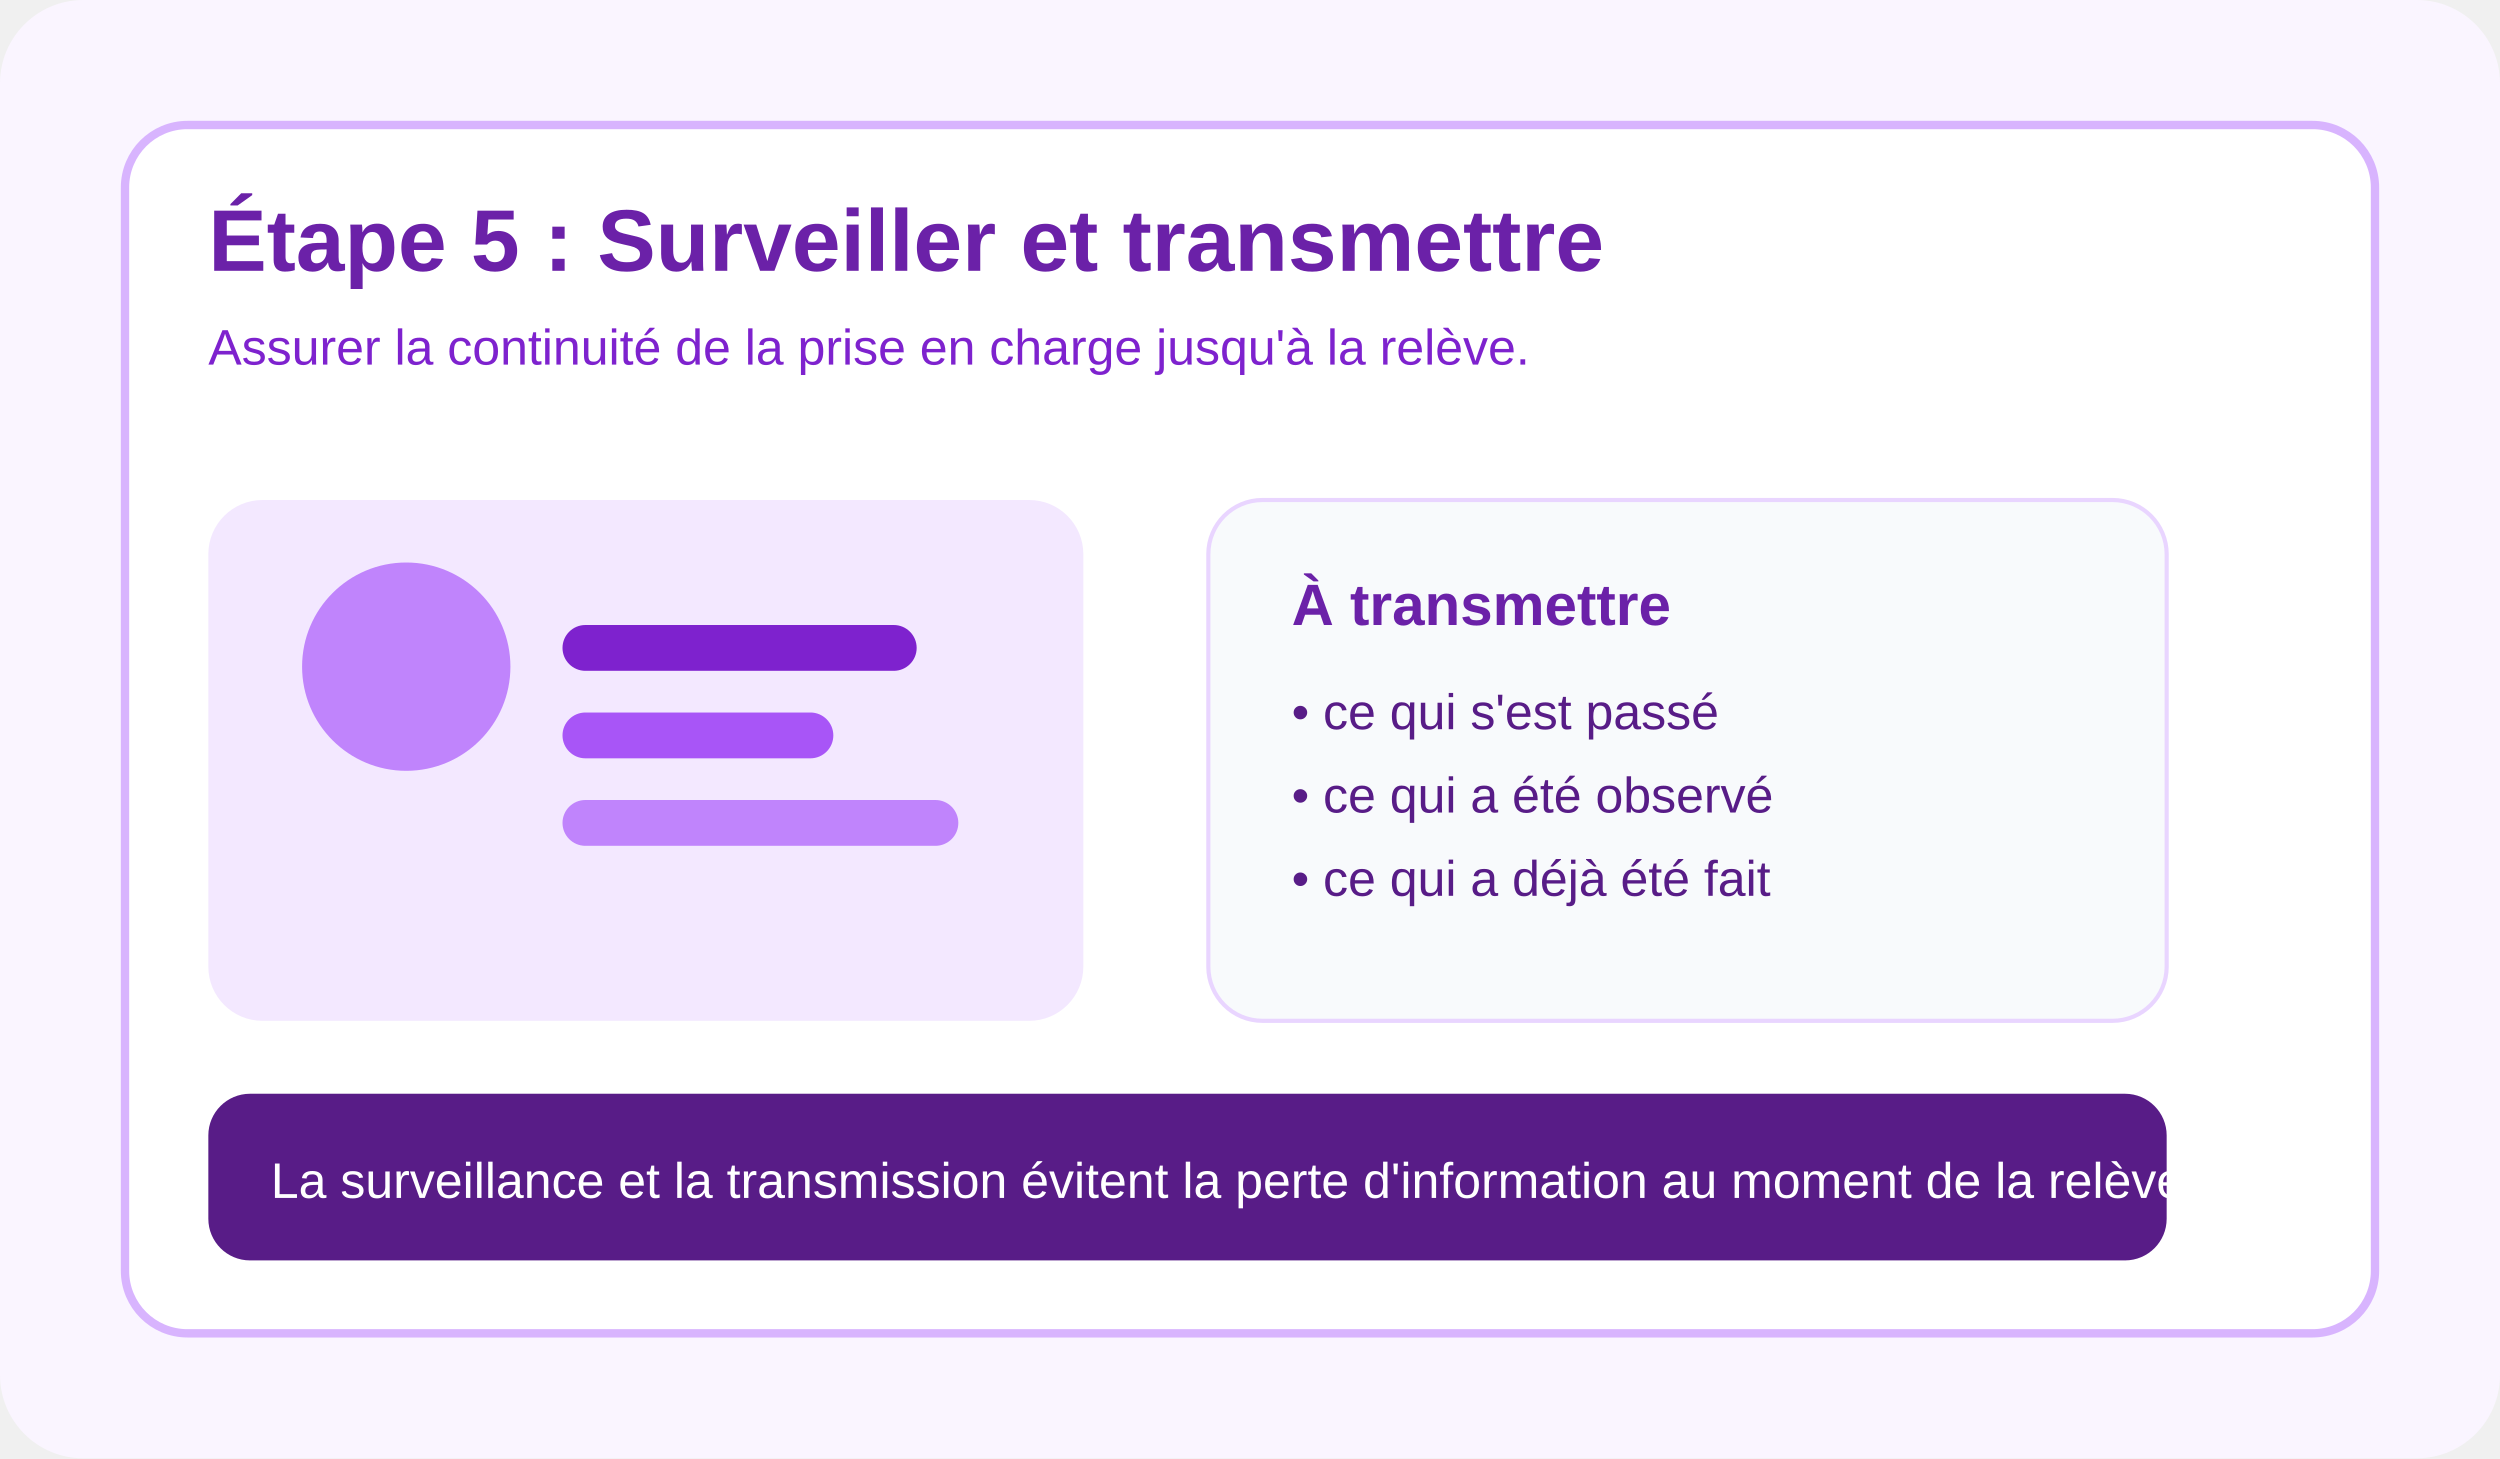
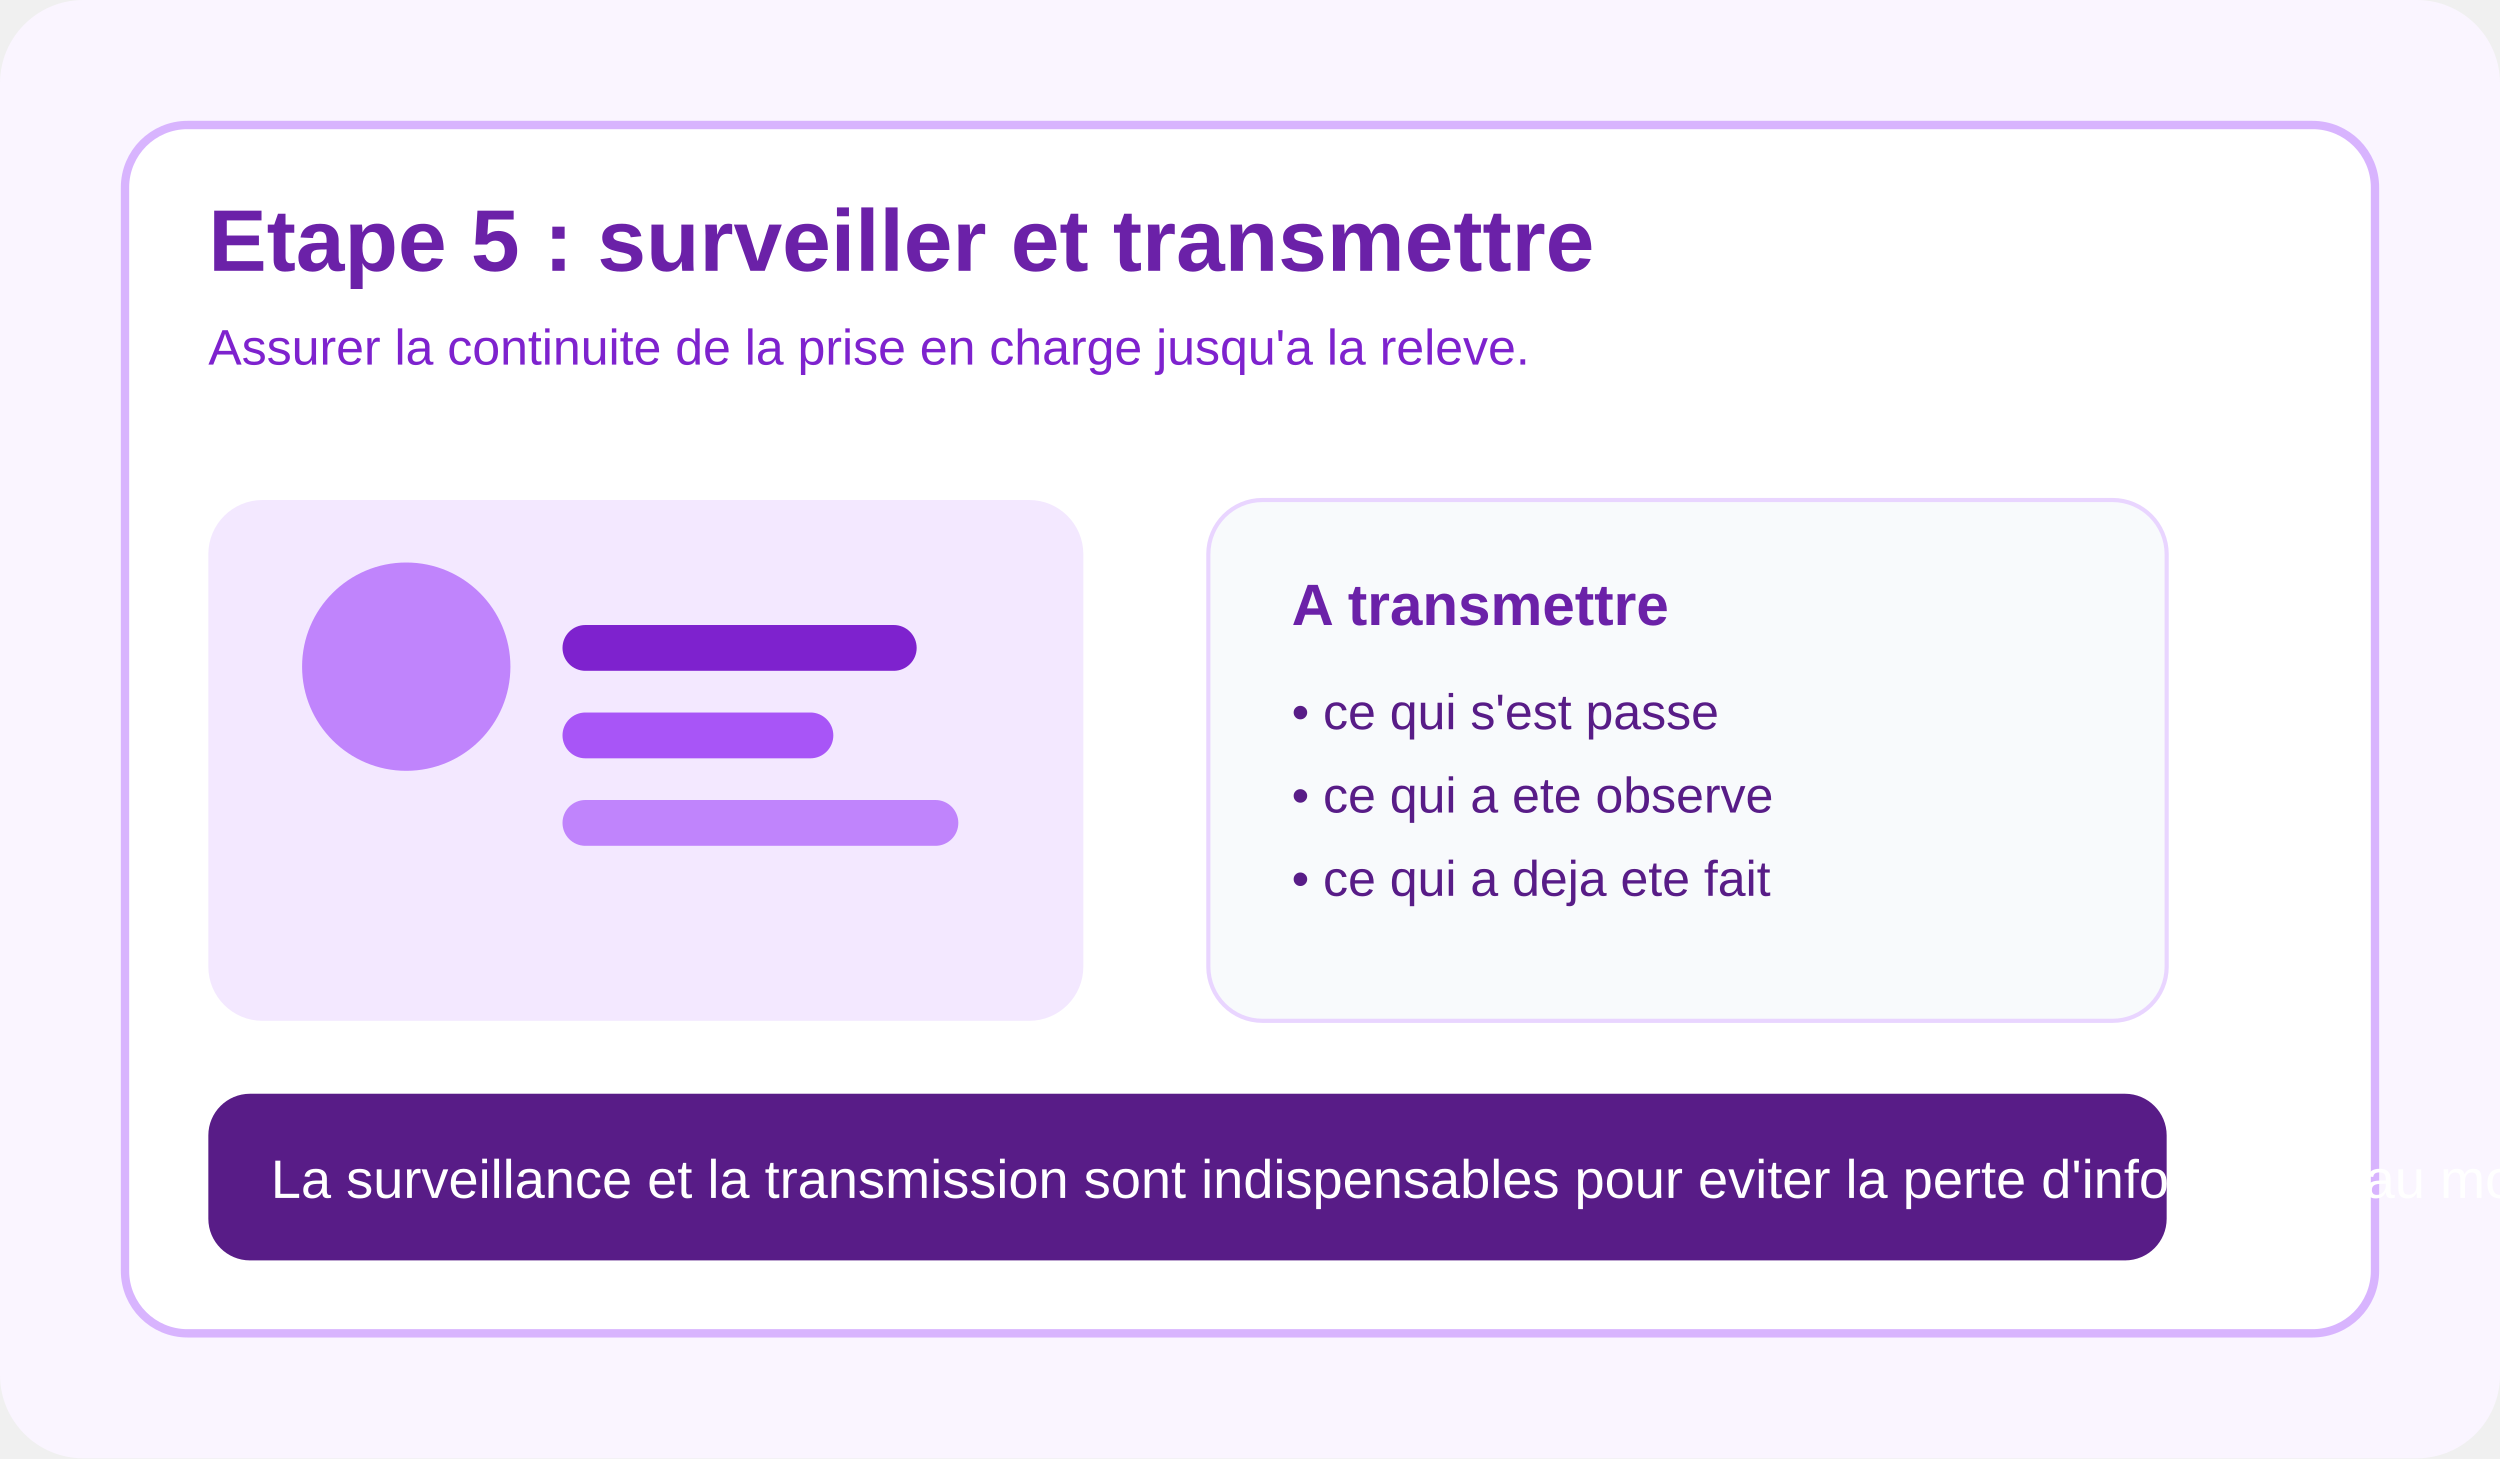
<svg xmlns="http://www.w3.org/2000/svg" width="1200" height="700" viewBox="0 0 1200 700" fill="none">
  <rect width="1200" height="700" rx="40" fill="#FAF5FF" />
  <rect x="60" y="60" width="1080" height="580" rx="30" fill="#FFFFFF" stroke="#D8B4FE" stroke-width="4" />
-   <text x="100" y="130" fill="#6B21A8" font-family="Arial, Helvetica, sans-serif" font-size="42" font-weight="700">Étape 5 : Surveiller et transmettre</text>
-   <text x="100" y="175" fill="#7E22CE" font-family="Arial, Helvetica, sans-serif" font-size="24">Assurer la continuité de la prise en charge jusqu'à la relève.</text>
+   <text x="100" y="130" fill="#6B21A8" font-family="Arial, Helvetica, sans-serif" font-size="42" font-weight="700">Etape 5 : surveiller et transmettre</text>
+   <text x="100" y="175" fill="#7E22CE" font-family="Arial, Helvetica, sans-serif" font-size="24">Assurer la continuite de la prise en charge jusqu'a la releve.</text>
  <rect x="100" y="240" width="420" height="250" rx="26" fill="#F3E8FF" />
  <circle cx="195" cy="320" r="50" fill="#C084FC" />
  <rect x="270" y="300" width="170" height="22" rx="11" fill="#7E22CE" />
  <rect x="270" y="342" width="130" height="22" rx="11" fill="#A855F7" />
  <rect x="270" y="384" width="190" height="22" rx="11" fill="#C084FC" />
  <rect x="580" y="240" width="460" height="250" rx="26" fill="#F8FAFC" stroke="#E9D5FF" stroke-width="2" />
-   <text x="620" y="300" fill="#6B21A8" font-family="Arial, Helvetica, sans-serif" font-size="28" font-weight="700">À transmettre</text>
-   <text x="620" y="350" fill="#581C87" font-family="Arial, Helvetica, sans-serif" font-size="24">• ce qui s'est passé</text>
-   <text x="620" y="390" fill="#581C87" font-family="Arial, Helvetica, sans-serif" font-size="24">• ce qui a été observé</text>
-   <text x="620" y="430" fill="#581C87" font-family="Arial, Helvetica, sans-serif" font-size="24">• ce qui a déjà été fait</text>
+   <text x="620" y="300" fill="#6B21A8" font-family="Arial, Helvetica, sans-serif" font-size="28" font-weight="700">A transmettre</text>
+   <text x="620" y="350" fill="#581C87" font-family="Arial, Helvetica, sans-serif" font-size="24">• ce qui s'est passe</text>
+   <text x="620" y="390" fill="#581C87" font-family="Arial, Helvetica, sans-serif" font-size="24">• ce qui a ete observe</text>
+   <text x="620" y="430" fill="#581C87" font-family="Arial, Helvetica, sans-serif" font-size="24">• ce qui a deja ete fait</text>
  <rect x="100" y="525" width="940" height="80" rx="20" fill="#581C87" />
-   <text x="130" y="575" fill="#FFFFFF" font-family="Arial, Helvetica, sans-serif" font-size="24">La surveillance et la transmission évitent la perte d'information au moment de la relève.</text>
+   <text x="130" y="575" fill="#FFFFFF" font-family="Arial, Helvetica, sans-serif" font-size="26">La surveillance et la transmission sont indispensables pour eviter la perte d'information au moment de la releve.</text>
</svg>
